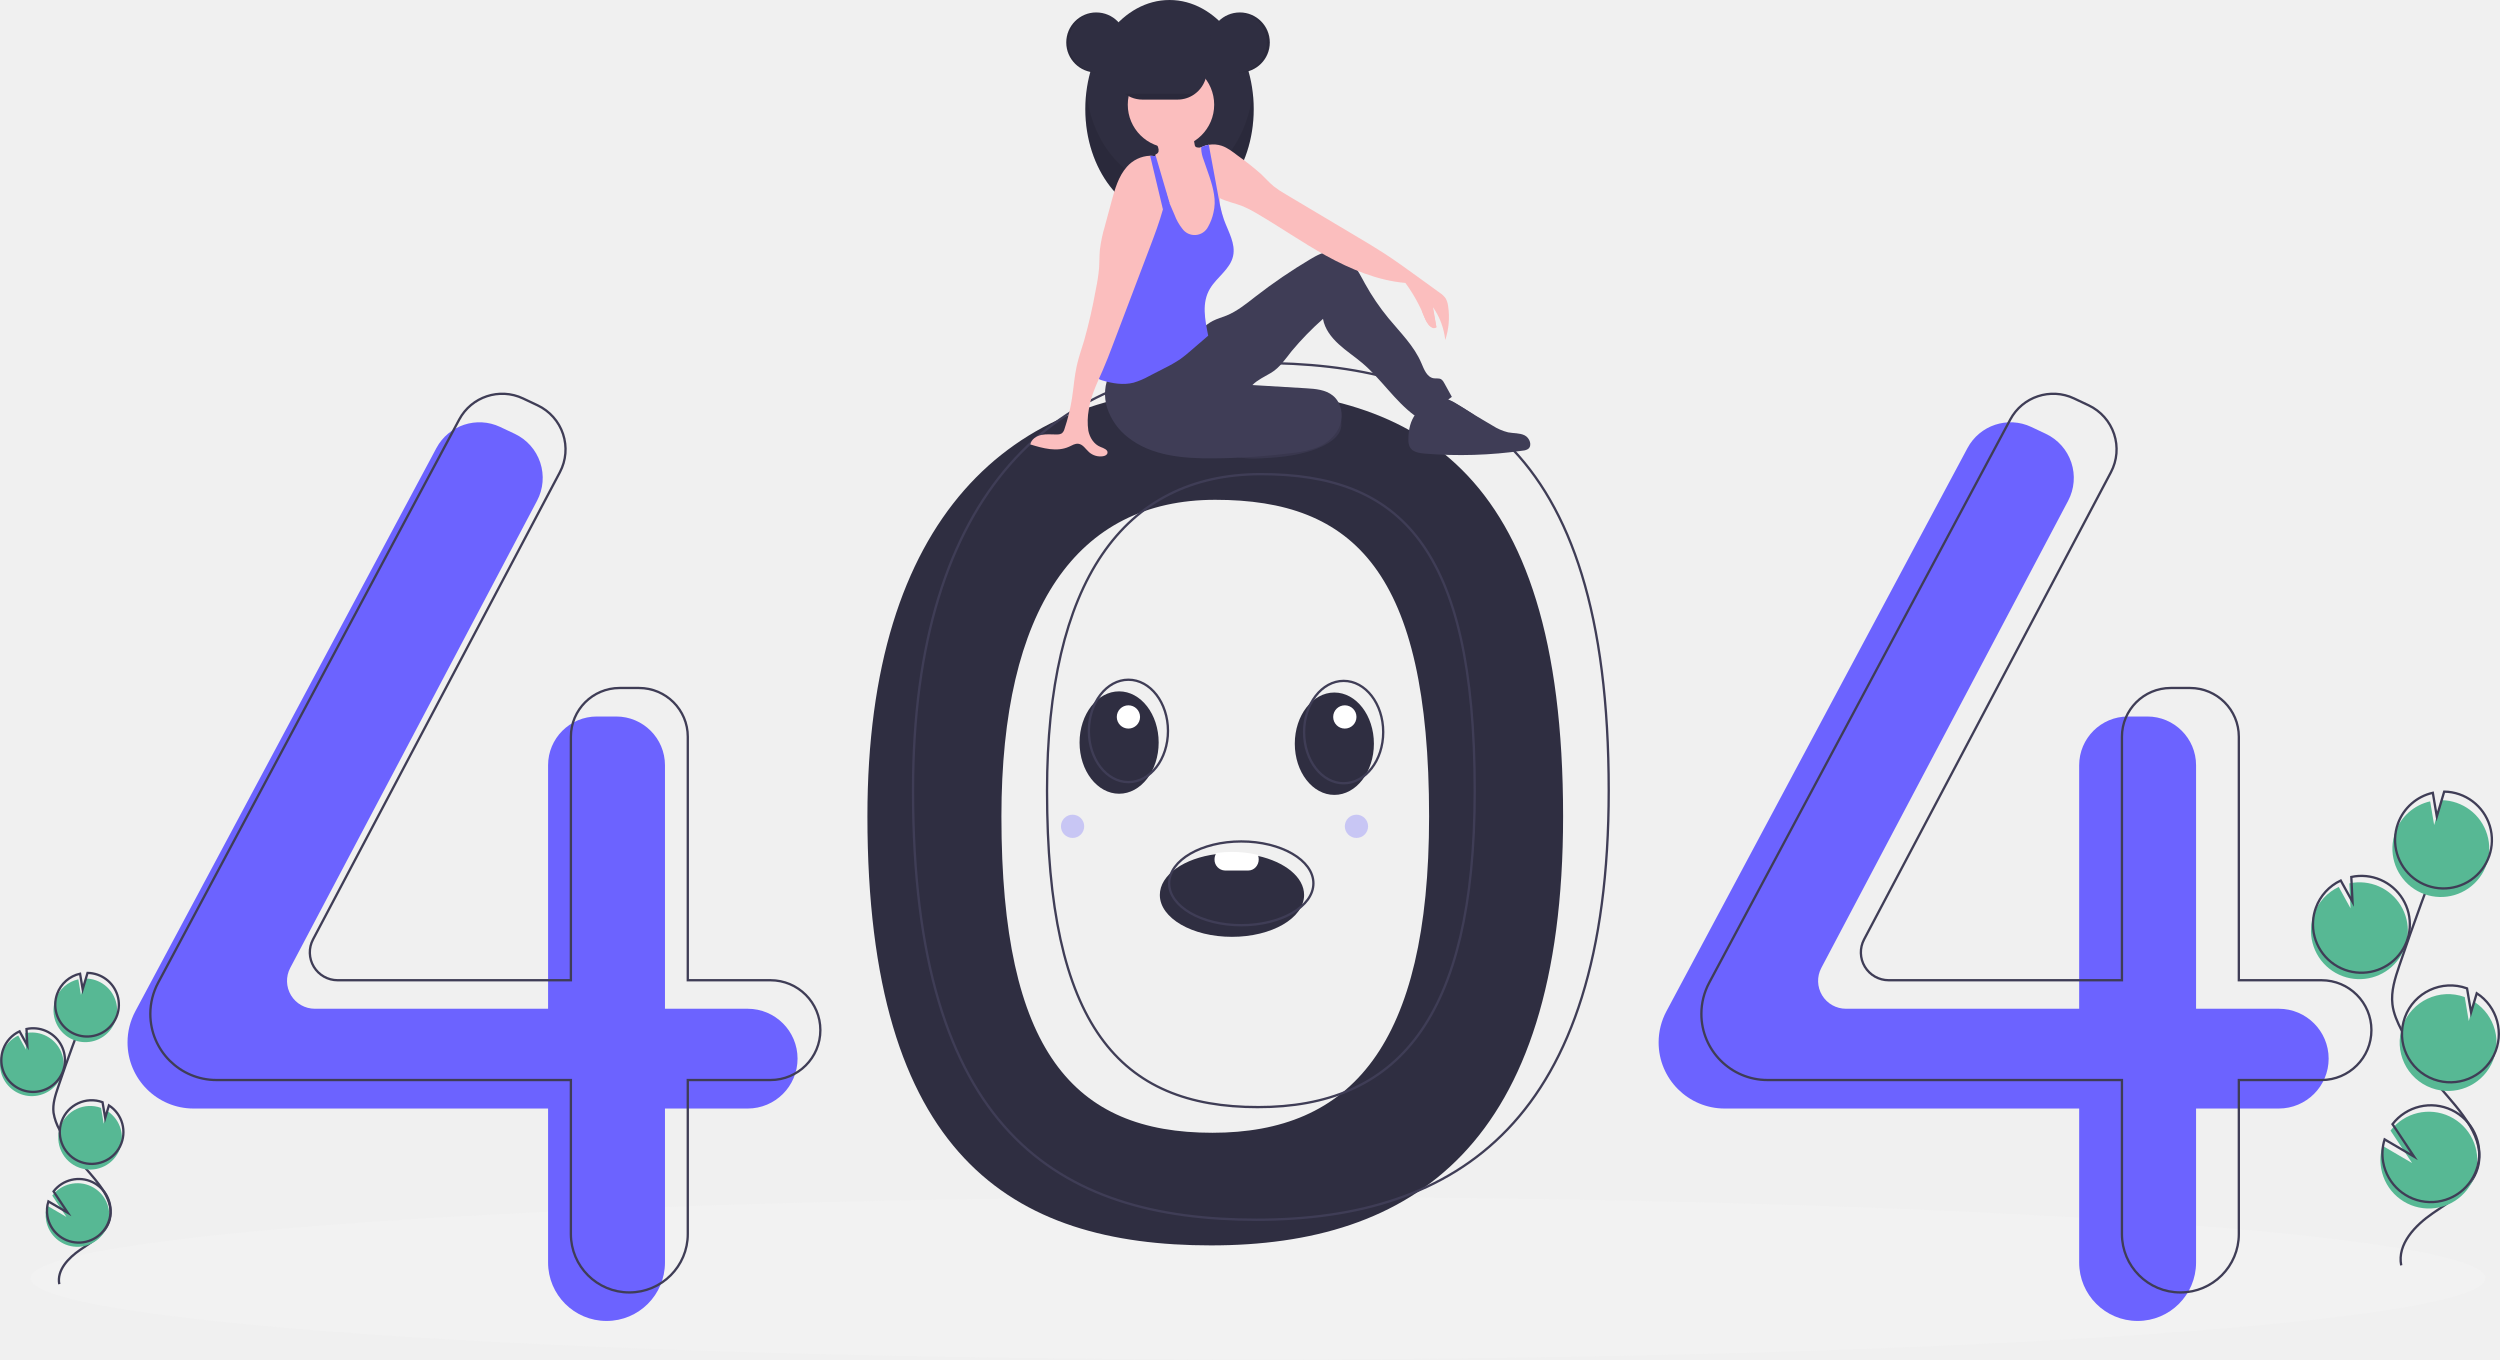
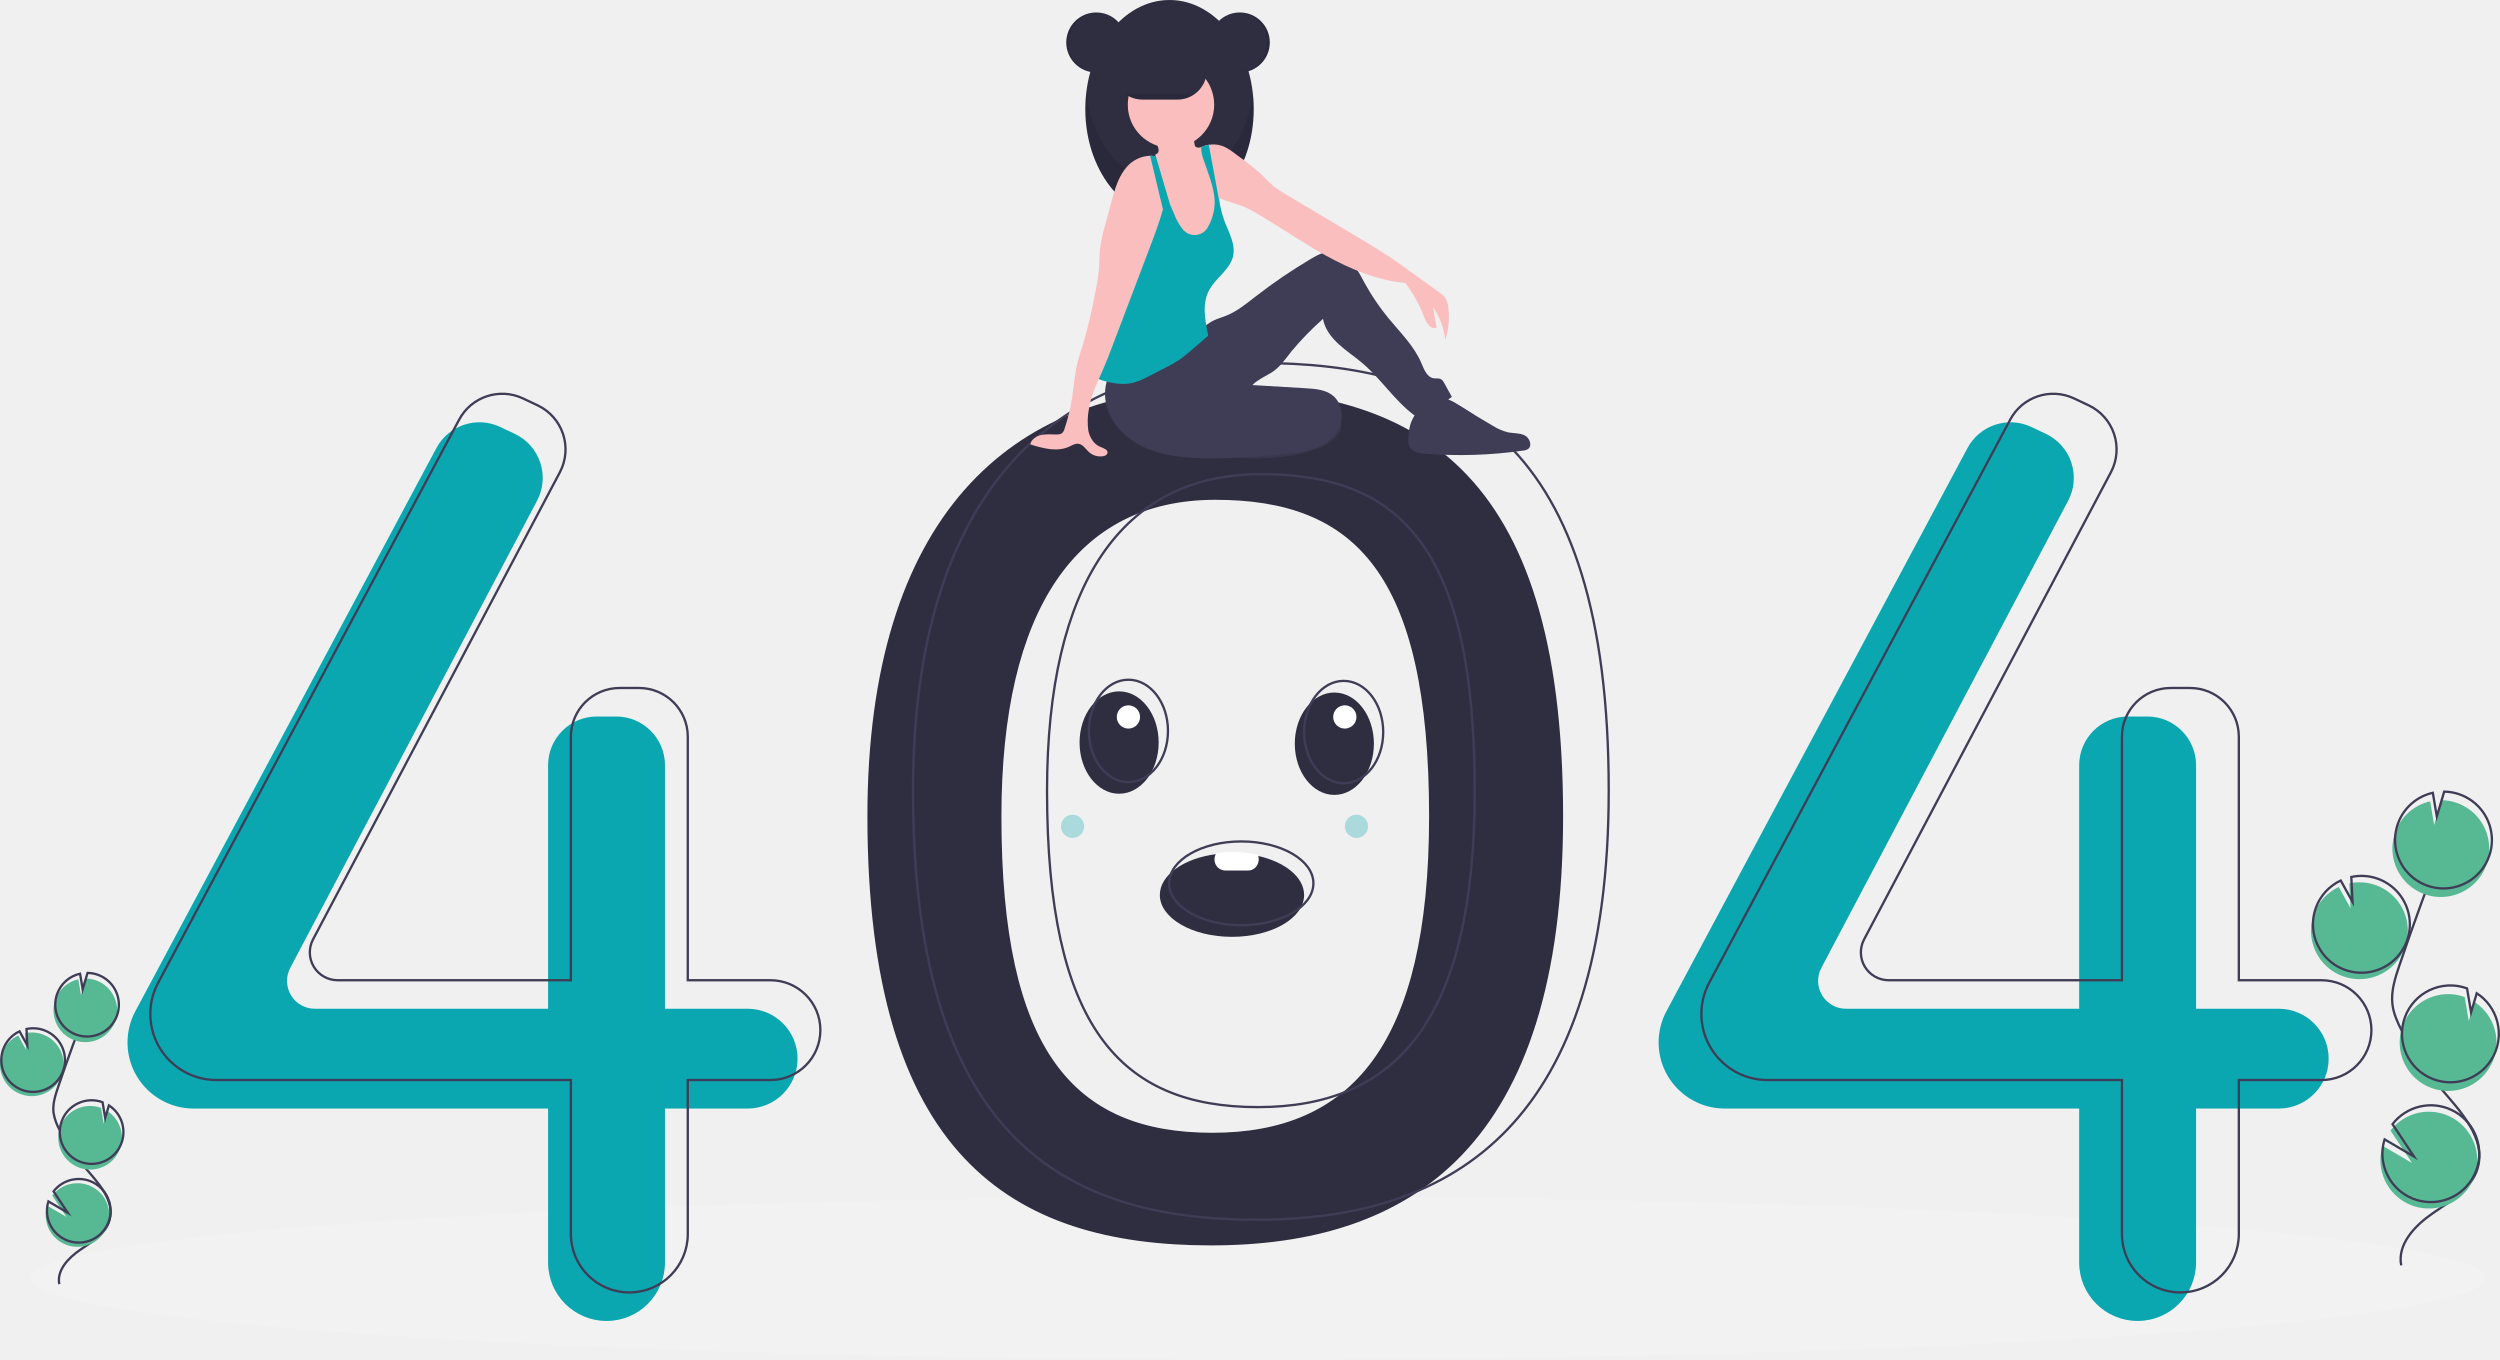
<svg xmlns="http://www.w3.org/2000/svg" id="fd59ce54-f850-4dfc-bc34-dd7d379d600e" data-name="Layer 1" width="1074.392" height="584.231" viewBox="0 0 1074.392 584.231">
  <ellipse cx="540.643" cy="549.309" rx="527.5" ry="34.922" fill="#f2f2f2" />
  <path d="M583.48,324.894c-85.944,0-147.651,55.139-147.651,183.798,0,145.813,61.707,184.411,147.651,184.411s151.327-42.274,151.327-184.411C734.807,356.753,669.424,324.894,583.48,324.894Zm.565,319.808c-59.527,0-90.626-34.923-90.626-135.916,0-89.112,32.372-136.105,91.899-136.105s91.899,30.868,91.899,136.105C677.217,607.234,643.572,644.703,584.045,644.703Z" transform="translate(-63.054 -157.8845)" fill="#2f2e41" />
-   <path d="M384.365,591.401H348.831V486.762A20.956,20.956,0,0,0,327.875,465.806h-8.326a20.956,20.956,0,0,0-20.956,20.956V591.401H198.363a11.963,11.963,0,0,1-10.578-17.552l106.082-200.78A20.956,20.956,0,0,0,284.287,344.33l-6.262-2.957a20.956,20.956,0,0,0-27.429,9.07L121.214,592.475a28.416,28.416,0,0,0-3.356,13.396v0a28.416,28.416,0,0,0,28.416,28.416H298.593v66.167a25.119,25.119,0,0,0,25.119,25.119h0a25.119,25.119,0,0,0,25.119-25.119V634.287h35.534a21.443,21.443,0,0,0,21.443-21.443v0A21.443,21.443,0,0,0,384.365,591.401Z" transform="translate(-63.054 -157.8845)" fill="#6c63ff" />
-   <path d="M1042.362,591.401h-35.534V486.762A20.956,20.956,0,0,0,985.872,465.806h-8.326a20.956,20.956,0,0,0-20.956,20.956V591.401H856.359a11.963,11.963,0,0,1-10.578-17.552L951.864,373.069A20.956,20.956,0,0,0,942.284,344.33l-6.262-2.957a20.956,20.956,0,0,0-27.429,9.07L779.211,592.475a28.416,28.416,0,0,0-3.356,13.396v0a28.416,28.416,0,0,0,28.416,28.416H956.589v66.167a25.119,25.119,0,0,0,25.119,25.119h0a25.119,25.119,0,0,0,25.119-25.119V634.287h35.534a21.443,21.443,0,0,0,21.443-21.443v0A21.443,21.443,0,0,0,1042.362,591.401Z" transform="translate(-63.054 -157.8845)" fill="#6c63ff" />
+   <path d="M384.365,591.401H348.831V486.762A20.956,20.956,0,0,0,327.875,465.806h-8.326a20.956,20.956,0,0,0-20.956,20.956V591.401H198.363a11.963,11.963,0,0,1-10.578-17.552l106.082-200.78A20.956,20.956,0,0,0,284.287,344.33l-6.262-2.957a20.956,20.956,0,0,0-27.429,9.07L121.214,592.475a28.416,28.416,0,0,0-3.356,13.396v0a28.416,28.416,0,0,0,28.416,28.416H298.593v66.167a25.119,25.119,0,0,0,25.119,25.119h0a25.119,25.119,0,0,0,25.119-25.119V634.287h35.534a21.443,21.443,0,0,0,21.443-21.443v0A21.443,21.443,0,0,0,384.365,591.401Z" transform="translate(-63.054 -157.8845)" fill="#0aa7b1" />
+   <path d="M1042.362,591.401h-35.534V486.762A20.956,20.956,0,0,0,985.872,465.806h-8.326a20.956,20.956,0,0,0-20.956,20.956V591.401H856.359a11.963,11.963,0,0,1-10.578-17.552L951.864,373.069A20.956,20.956,0,0,0,942.284,344.33l-6.262-2.957a20.956,20.956,0,0,0-27.429,9.07L779.211,592.475a28.416,28.416,0,0,0-3.356,13.396v0a28.416,28.416,0,0,0,28.416,28.416H956.589v66.167a25.119,25.119,0,0,0,25.119,25.119h0a25.119,25.119,0,0,0,25.119-25.119V634.287h35.534a21.443,21.443,0,0,0,21.443-21.443v0A21.443,21.443,0,0,0,1042.362,591.401Z" transform="translate(-63.054 -157.8845)" fill="#0aa7b1" />
  <path d="M394.168,579.148H358.634V474.509a20.956,20.956,0,0,0-20.956-20.956h-8.326a20.956,20.956,0,0,0-20.956,20.956V579.148H208.165a11.963,11.963,0,0,1-10.578-17.552L303.67,360.816a20.956,20.956,0,0,0-9.58-28.739l-6.262-2.957a20.956,20.956,0,0,0-27.429,9.07L131.017,580.222a28.416,28.416,0,0,0-3.356,13.396v0a28.416,28.416,0,0,0,28.416,28.416H308.395v66.167a25.119,25.119,0,0,0,25.119,25.119h0a25.119,25.119,0,0,0,25.119-25.119V622.034h35.534a21.443,21.443,0,0,0,21.443-21.443v0A21.443,21.443,0,0,0,394.168,579.148Z" transform="translate(-63.054 -157.8845)" fill="none" stroke="#3f3d56" stroke-miterlimit="10" />
  <path d="M1060.742,579.148h-35.534V474.509a20.956,20.956,0,0,0-20.956-20.956H995.925a20.956,20.956,0,0,0-20.956,20.956V579.148H874.739a11.963,11.963,0,0,1-10.578-17.552L970.244,360.816a20.956,20.956,0,0,0-9.58-28.739l-6.262-2.957a20.956,20.956,0,0,0-27.429,9.07L797.59,580.222a28.416,28.416,0,0,0-3.356,13.396v0a28.416,28.416,0,0,0,28.416,28.416H974.969v66.167a25.119,25.119,0,0,0,25.119,25.119h0a25.119,25.119,0,0,0,25.119-25.119V622.034h35.534a21.443,21.443,0,0,0,21.443-21.443v0A21.443,21.443,0,0,0,1060.742,579.148Z" transform="translate(-63.054 -157.8845)" fill="none" stroke="#3f3d56" stroke-miterlimit="10" />
  <path d="M603.085,313.866c-85.944,0-147.651,55.139-147.651,183.798,0,145.813,61.707,184.411,147.651,184.411s151.327-42.274,151.327-184.411C754.412,345.725,689.029,313.866,603.085,313.866Zm.565,319.808c-59.527,0-90.626-34.923-90.626-135.916,0-89.112,32.372-136.105,91.899-136.105s91.899,30.868,91.899,136.105C696.822,596.206,663.177,633.675,603.65,633.675Z" transform="translate(-63.054 -157.8845)" fill="none" stroke="#3f3d56" stroke-miterlimit="10" />
  <circle cx="471.141" cy="18.25" r="12.901" fill="#2f2e41" />
  <ellipse cx="502.607" cy="46.885" rx="36.186" ry="46.885" fill="#2f2e41" />
  <path d="M565.661,237.494c-18.128,0-33.141-17.271-35.776-39.805a60.976,60.976,0,0,0-.41,7.08c0,25.894,16.201,46.885,36.186,46.885s36.186-20.991,36.186-46.885a60.976,60.976,0,0,0-.41-7.08C598.803,220.224,583.789,237.494,565.661,237.494Z" transform="translate(-63.054 -157.8845)" opacity="0.1" />
  <path d="M639.296,342.073c-.777,3.193-4.128,5.751-7.839,7.538-7.802,3.757-17.425,4.878-26.76,5.254a45.176,45.176,0,0,1-7.144-.132,20.537,20.537,0,0,1-12.251-5.631,1.681,1.681,0,0,1,.044-2.844c4.969-5.459,13.262-8.806,21.616-11.216,6.334-1.827,17.381-6.561,24.29-5.922C637.944,329.739,640.277,338.041,639.296,342.073Z" transform="translate(-63.054 -157.8845)" fill="#3f3d56" />
  <path d="M639.296,342.073c-.777,3.193-4.128,5.751-7.839,7.538-7.802,3.757-17.425,4.878-26.76,5.254a45.176,45.176,0,0,1-7.144-.132,20.537,20.537,0,0,1-12.251-5.631,1.681,1.681,0,0,1,.044-2.844c4.969-5.459,13.262-8.806,21.616-11.216,6.334-1.827,17.381-6.561,24.29-5.922C637.944,329.739,640.277,338.041,639.296,342.073Z" transform="translate(-63.054 -157.8845)" opacity="0.1" />
  <path d="M540.098,318.206a19.77,19.77,0,0,0-1.199,15.075,26.339,26.339,0,0,0,8.829,12.497c10.095,8.092,23.988,9.205,36.925,9.093a284.649,284.649,0,0,0,33.905-2.324,40.538,40.538,0,0,0,11.001-2.554c4.222-1.827,7.933-5.178,9.436-9.526s.436-9.672-3.134-12.574c-3.137-2.55-7.463-2.9-11.498-3.143l-23.088-1.387c2.281-2.308,5.318-3.614,8.096-5.292,3.685-2.226,6.134-5.965,8.813-9.335a129.001,129.001,0,0,1,13.439-13.817c.751,4.31,3.478,7.85,6.687,10.824s6.908,5.368,10.244,8.2c8.079,6.858,13.896,16.167,22.392,22.5a43.829,43.829,0,0,0,16.049-8.012l-3.302-5.981a3.94,3.94,0,0,0-1.245-1.553c-.935-.575-2.14-.279-3.225-.441-2.901-.435-4.168-3.784-5.306-6.487-3.125-7.422-9.108-13.18-14.218-19.404a98.009,98.009,0,0,1-9.996-14.723c-1.717-3.102-3.288-6.331-5.617-9.003s-5.594-4.773-9.139-4.781c-3.132-.007-6.021,1.584-8.714,3.183a230.477,230.477,0,0,0-23.63,16.099c-3.944,3.062-7.863,6.296-12.489,8.174-1.947.79-4,1.331-5.869,2.292-3.273,1.684-5.757,4.534-8.431,7.064C566.277,311.892,553.219,317.738,540.098,318.206Z" transform="translate(-63.054 -157.8845)" fill="#3f3d56" />
  <path d="M588.374,253.983a23.774,23.774,0,0,1-1.734,8.033,10.045,10.045,0,0,1-5.768,5.573,12.375,12.375,0,0,1-5.623.182,10.882,10.882,0,0,1-4.582-1.561c-2.165-1.488-3.244-4.144-3.637-6.743-.393-2.596-.217-5.249-.469-7.863a42.944,42.944,0,0,0-1.202-6.255c-.17-.683-.343-1.362-.513-2.042-.167-.68-.33-1.359-.481-2.039-.138-.639-.267-1.281-.378-1.926-.091-.544-.173-1.092-.233-1.643a18.423,18.423,0,0,0-.809-4.811,14.607,14.607,0,0,0-1.687-2.854c-.286-.409-.563-.818-.818-1.243a5.89,5.89,0,0,1-.972-3.748,3.286,3.286,0,0,1,.148-.601c.025-.076.053-.151.085-.223A1.802,1.802,0,0,0,560.932,223.07a3.433,3.433,0,0,0-.148-1.778,11.318,11.318,0,0,0-.96-2.288c-.264-.478-1.161-1.34-1.167-1.888-.013-1.101,2.14-1.989,3.011-2.423a16.796,16.796,0,0,1,8.597-1.743c1.904.129,3.968.714,5.019,2.31.944,1.438.818,3.301,1.221,4.972a1.471,1.471,0,0,0,.299.664,1.341,1.341,0,0,0,.739.34,4.549,4.549,0,0,0,1.416.057h.003a2.931,2.931,0,0,0,.371-.054,4.957,4.957,0,0,0,2.033-.878q.585-.156,1.18-.255a.251.251,0,0,0,.047-.009c1.576,4.975,1.781,10.308,3.071,15.374.639,2.52,1.554,5.009,1.683,7.602.009.113.013.23.016.346.019.834-.047,1.674-.013,2.505a6.981,6.981,0,0,0,.126,1.114,15.611,15.611,0,0,0,.525,1.743l.009.028c.06.183.116.368.164.554.035.135.066.267.091.403l.003.009A14.938,14.938,0,0,1,588.374,253.983Z" transform="translate(-63.054 -157.8845)" fill="#fbbebe" />
  <circle cx="503.237" cy="44.997" r="18.565" fill="#fbbebe" />
  <path d="M684.157,304.033a30.445,30.445,0,0,0-5.236-14.103q.722,4.295,1.447,8.587a3.214,3.214,0,0,1-3.367-1.035,10.337,10.337,0,0,1-1.765-3.276,67.466,67.466,0,0,0-8.21-14.736c-11.819-.985-23.502-5.884-33.896-11.595-10.396-5.708-20.126-12.552-30.384-18.502a43.573,43.573,0,0,0-5.544-2.832c-3.21-1.287-6.812-1.954-9.855-3.468-.204-.101-.409-.208-.61-.318a12.578,12.578,0,0,1-1.945-1.306,10.344,10.344,0,0,1-.931-.856,20.351,20.351,0,0,1-3.559-5.953c-1.633-3.612-2.215-7.97-3.845-11.583a11.203,11.203,0,0,1,2.502-1.765h.003c.132-.069.264-.135.4-.198a11.94,11.94,0,0,1,2.004-.733q.585-.156,1.18-.255a.251.251,0,0,0,.047-.009,11.566,11.566,0,0,1,5.491.434c2.587.875,4.767,2.621,6.941,4.273a114.02,114.02,0,0,1,10.148,8.049c1.794,1.718,3.43,3.606,5.359,5.167a42.144,42.144,0,0,0,5.057,3.351q15.656,9.327,31.315,18.65c3.534,2.105,7.07,4.21,10.526,6.438,5.249,3.386,10.308,7.055,15.365,10.721q4.47,3.238,8.936,6.479a9.728,9.728,0,0,1,2.533,2.341,8.472,8.472,0,0,1,1.123,3.433A31.387,31.387,0,0,1,684.157,304.033Z" transform="translate(-63.054 -157.8845)" fill="#fbbebe" />
-   <path d="M592.977,267.944c-1.252,5.617-6.929,9.012-9.896,13.946-3.688,6.123-2.184,13.241-.799,20.255q-3.795,3.271-7.593,6.542c-1.397,1.199-2.794,2.404-4.298,3.464a57.351,57.351,0,0,1-6.86,3.94q-3.361,1.728-6.721,3.458a32.128,32.128,0,0,1-6.58,2.788c-4.415,1.133-9.103.34-13.471-.972a6.088,6.088,0,0,1-1.473-.601,2.394,2.394,0,0,1-.699-.632,3.911,3.911,0,0,1-.444-2.539c.444-7.351,2.24-14.547,4.031-21.69a85.26,85.26,0,0,1,3.848-12.577,85.077,85.077,0,0,1,5.415-10.151,68.368,68.368,0,0,1,7.929-11.514,18.479,18.479,0,0,0,3.675-4.739c1.117-2.549.686-5.472.913-8.247a17.148,17.148,0,0,1,1.633-6.007v-.003a17.093,17.093,0,0,1,1.743-2.882q.458,1.067.916,2.13.302.699.598,1.394.387.897.768,1.787,1.1,2.558,2.196,5.113a21.59,21.59,0,0,0,3.335,5.944,6.499,6.499,0,0,0,11.123-.853,21.261,21.261,0,0,0,2.272-6.013,19.215,19.215,0,0,0,.252-7.835c-.758-5.009-2.889-10.126-4.437-14.78a14.945,14.945,0,0,1-1.079-4.871,3.351,3.351,0,0,1,.057-.56c.009-.047.019-.098.028-.145a11.94,11.94,0,0,1,2.004-.733q.585-.156,1.18-.255,2.044,11.064,4.094,22.127c.032.173.066.346.098.522.195,1.057.393,2.115.614,3.169.198.957.412,1.91.651,2.857l.009.028c.082.321.167.639.255.957l.003.009c.242.868.513,1.731.818,2.58C590.938,257.475,594.164,262.629,592.977,267.944Z" transform="translate(-63.054 -157.8845)" fill="#6c63ff" />
+   <path d="M592.977,267.944c-1.252,5.617-6.929,9.012-9.896,13.946-3.688,6.123-2.184,13.241-.799,20.255q-3.795,3.271-7.593,6.542c-1.397,1.199-2.794,2.404-4.298,3.464a57.351,57.351,0,0,1-6.86,3.94q-3.361,1.728-6.721,3.458a32.128,32.128,0,0,1-6.58,2.788c-4.415,1.133-9.103.34-13.471-.972a6.088,6.088,0,0,1-1.473-.601,2.394,2.394,0,0,1-.699-.632,3.911,3.911,0,0,1-.444-2.539c.444-7.351,2.24-14.547,4.031-21.69a85.26,85.26,0,0,1,3.848-12.577,85.077,85.077,0,0,1,5.415-10.151,68.368,68.368,0,0,1,7.929-11.514,18.479,18.479,0,0,0,3.675-4.739c1.117-2.549.686-5.472.913-8.247a17.148,17.148,0,0,1,1.633-6.007v-.003a17.093,17.093,0,0,1,1.743-2.882q.458,1.067.916,2.13.302.699.598,1.394.387.897.768,1.787,1.1,2.558,2.196,5.113a21.59,21.59,0,0,0,3.335,5.944,6.499,6.499,0,0,0,11.123-.853,21.261,21.261,0,0,0,2.272-6.013,19.215,19.215,0,0,0,.252-7.835c-.758-5.009-2.889-10.126-4.437-14.78a14.945,14.945,0,0,1-1.079-4.871,3.351,3.351,0,0,1,.057-.56c.009-.047.019-.098.028-.145a11.94,11.94,0,0,1,2.004-.733q.585-.156,1.18-.255,2.044,11.064,4.094,22.127c.032.173.066.346.098.522.195,1.057.393,2.115.614,3.169.198.957.412,1.91.651,2.857l.009.028c.082.321.167.639.255.957l.003.009c.242.868.513,1.731.818,2.58C590.938,257.475,594.164,262.629,592.977,267.944Z" transform="translate(-63.054 -157.8845)" fill="#0aa7b1" />
  <path d="M668.321,346.877a6.583,6.583,0,0,0,.61,3.143c1.162,2.124,3.95,2.606,6.362,2.805a188.377,188.377,0,0,0,42.266-1.288,4.886,4.886,0,0,0,2.151-.668c1.99-1.395.763-4.795-1.41-5.884s-4.751-.826-7.135-1.297a22.479,22.479,0,0,1-6.678-2.896q-7.252-4.167-14.293-8.688c-2.795-1.795-6.093-3.71-9.24-2.646C672.43,332.343,668.265,337.681,668.321,346.877Z" transform="translate(-63.054 -157.8845)" fill="#3f3d56" />
  <path d="M564.437,240.874v.003c-.022.132-.044.261-.072.39-.035.214-.076.431-.116.645-.39,1.998-.868,3.987-1.419,5.963-1.51,5.459-3.534,10.831-5.541,16.123q-8.081,21.287-16.164,42.577c-1.359,3.575-2.716,7.152-4.261,10.654-.516,1.167-1.048,2.344-1.576,3.534-1.894,4.257-3.713,8.653-4.317,13.184a27.45,27.45,0,0,0-.192,9.04c.604,2.97,2.407,5.872,5.23,6.97,1.378.538,3.351,1.259,2.974,2.69-.204.787-1.098,1.171-1.901,1.303a7.312,7.312,0,0,1-5.966-1.718c-1.507-1.337-2.665-3.417-4.67-3.641-1.388-.151-2.665.68-3.936,1.262-5.186,2.369-11.227.711-16.674-.972.428-2.206,2.643-3.66,4.843-4.1,2.199-.444,4.474-.129,6.718-.189a3.51,3.51,0,0,0,2.042-.525,3.705,3.705,0,0,0,1.101-1.882,78.964,78.964,0,0,0,3.213-13.147c.724-4.666,1.026-9.405,2.058-14.015.802-3.597,2.042-7.08,3.106-10.61a224.682,224.682,0,0,0,5.06-22.077,78.02,78.02,0,0,0,1.425-9.368c.179-2.612.094-5.236.346-7.838a60.888,60.888,0,0,1,2.111-9.997q1.444-5.348,2.885-10.689c1.425-5.271,2.955-10.746,6.567-14.843a13.962,13.962,0,0,1,10.028-4.789,9.882,9.882,0,0,1,2.13.23c.116.028.233.057.349.088a8.634,8.634,0,0,1,2.174.9c1.114-.708,1.68-.459,2.42.632a6.973,6.973,0,0,1,.881,3.795A52.424,52.424,0,0,1,564.437,240.874Z" transform="translate(-63.054 -157.8845)" fill="#fbbebe" />
-   <path d="M565.661,245.046l-.047.047-.255.255-2.53,2.527-1.24-5.208-4.251-17.854a9.882,9.882,0,0,1,2.13.23,3.286,3.286,0,0,1,.148-.601l.201.689,1.441,4.902,2.728,9.308.45,1.532v.003Z" transform="translate(-63.054 -157.8845)" fill="#6c63ff" />
+   <path d="M565.661,245.046l-.047.047-.255.255-2.53,2.527-1.24-5.208-4.251-17.854a9.882,9.882,0,0,1,2.13.23,3.286,3.286,0,0,1,.148-.601l.201.689,1.441,4.902,2.728,9.308.45,1.532v.003Z" transform="translate(-63.054 -157.8845)" fill="#0aa7b1" />
  <path d="M581.715,188.087a12.582,12.582,0,0,1-3.7,8.896,12.314,12.314,0,0,1-1.36,1.176,12.528,12.528,0,0,1-7.536,2.524H554.023a12.59,12.59,0,0,1,0-25.18h15.096A12.629,12.629,0,0,1,581.715,188.087Z" transform="translate(-63.054 -157.8845)" fill="#2f2e41" />
  <circle cx="532.815" cy="18.25" r="12.901" fill="#2f2e41" />
  <path d="M595.554,163.234c-.158,0-.315.006-.472.012a12.898,12.898,0,0,1,0,25.778c.157.006.314.012.472.012a12.901,12.901,0,1,0,0-25.802Z" transform="translate(-63.054 -157.8845)" opacity="0.1" />
  <path d="M534.195,163.234c.158,0,.315.006.472.012a12.898,12.898,0,0,0,0,25.778c-.157.006-.314.012-.472.012a12.901,12.901,0,0,1,0-25.802Z" transform="translate(-63.054 -157.8845)" opacity="0.1" />
  <path d="M576.655,198.159a12.528,12.528,0,0,1-7.536,2.524H554.023a12.528,12.528,0,0,1-7.536-2.524Z" transform="translate(-63.054 -157.8845)" opacity="0.1" />
  <path d="M674.14,291.64s3.252,9.372,6.229,6.876L677.996,286.267Z" transform="translate(-63.054 -157.8845)" fill="#fbbebe" />
  <path d="M1069.918,577.434a20.813,20.813,0,1,0,2.772-39.915l.521,10.712-5.068-9.18a20.734,20.734,0,0,0-10.684,11.723,20.408,20.408,0,0,0-1.197,5.63A20.809,20.809,0,0,0,1069.918,577.434Z" transform="translate(-63.054 -157.8845)" fill="#57b894" />
  <path d="M1094.995,701.678c-1.789-9.11,5.963-17.187,13.621-22.437s16.605-10.408,19.218-19.317c3.755-12.804-7.43-24.53-16.136-34.642a125.3,125.3,0,0,1-16.524-24.557c-1.811-3.533-3.476-7.225-3.952-11.166-.686-5.675,1.137-11.323,2.974-16.737q9.179-27.052,19.628-53.65" transform="translate(-63.054 -157.8845)" fill="none" stroke="#3f3d56" stroke-miterlimit="10" />
  <path d="M1070.775,574.676a20.813,20.813,0,1,0,2.772-39.915l.521,10.712-5.068-9.18a20.734,20.734,0,0,0-10.684,11.723,20.408,20.408,0,0,0-1.197,5.63A20.809,20.809,0,0,0,1070.775,574.676Z" transform="translate(-63.054 -157.8845)" fill="none" stroke="#3f3d56" stroke-miterlimit="10" />
  <path d="M1092.451,515.473a20.788,20.788,0,0,1,14.98-13.198l1.714,10.184,3.177-10.696a20.81,20.81,0,1,1-19.871,13.71Z" transform="translate(-63.054 -157.8845)" fill="#57b894" />
  <path d="M1093.594,511.795a20.788,20.788,0,0,1,14.98-13.198l1.714,10.184,3.177-10.696a20.81,20.81,0,1,1-19.871,13.71Z" transform="translate(-63.054 -157.8845)" fill="none" stroke="#3f3d56" stroke-miterlimit="10" />
  <path d="M1108.045,625.489a20.81,20.81,0,0,0,18.419-37.023l-2.441,8.219-1.731-10.304a.362.362,0,0,0-.053-.02,20.811,20.811,0,1,0-14.194,39.127Z" transform="translate(-63.054 -157.8845)" fill="#57b894" />
  <path d="M1109.035,621.764a20.81,20.81,0,0,0,18.419-37.023l-2.441,8.219-1.731-10.304a.362.362,0,0,0-.053-.02,20.811,20.811,0,1,0-14.194,39.127Z" transform="translate(-63.054 -157.8845)" fill="none" stroke="#3f3d56" stroke-miterlimit="10" />
  <path d="M1086.378,660.051a20.801,20.801,0,1,0,4.011-16.297l9.273,13.957-12.67-7.408A20.616,20.616,0,0,0,1086.378,660.051Z" transform="translate(-63.054 -157.8845)" fill="#57b894" />
  <path d="M1087.235,657.294a20.801,20.801,0,1,0,4.011-16.297l9.273,13.957-12.67-7.408A20.616,20.616,0,0,0,1087.235,657.294Z" transform="translate(-63.054 -157.8845)" fill="none" stroke="#3f3d56" stroke-miterlimit="10" />
  <path d="M72.061,628.133a13.674,13.674,0,1,0,1.821-26.225l.342,7.038-3.33-6.032a13.623,13.623,0,0,0-7.019,7.702,13.409,13.409,0,0,0-.787,3.699A13.672,13.672,0,0,0,72.061,628.133Z" transform="translate(-63.054 -157.8845)" fill="#57b894" />
  <path d="M88.538,709.763c-1.175-5.986,3.918-11.292,8.949-14.741s10.91-6.838,12.626-12.692c2.467-8.412-4.882-16.117-10.601-22.76A82.324,82.324,0,0,1,88.656,643.436a22.21,22.21,0,0,1-2.597-7.336c-.451-3.729.747-7.439,1.954-10.996q6.031-17.773,12.896-35.249" transform="translate(-63.054 -157.8845)" fill="none" stroke="#3f3d56" stroke-miterlimit="10" />
  <path d="M72.625,626.321a13.674,13.674,0,1,0,1.821-26.225l.342,7.038L71.458,601.103a13.623,13.623,0,0,0-7.019,7.702,13.409,13.409,0,0,0-.787,3.699A13.672,13.672,0,0,0,72.625,626.321Z" transform="translate(-63.054 -157.8845)" fill="none" stroke="#3f3d56" stroke-miterlimit="10" />
  <path d="M86.866,587.423a13.658,13.658,0,0,1,9.842-8.671l1.126,6.691,2.087-7.027a13.673,13.673,0,1,1-13.055,9.007Z" transform="translate(-63.054 -157.8845)" fill="#57b894" />
  <path d="M87.617,585.007a13.658,13.658,0,0,1,9.842-8.671l1.126,6.691L100.673,576a13.673,13.673,0,1,1-13.055,9.007Z" transform="translate(-63.054 -157.8845)" fill="none" stroke="#3f3d56" stroke-miterlimit="10" />
  <path d="M97.112,659.706a13.673,13.673,0,0,0,12.102-24.325l-1.604,5.4-1.137-6.77a.238.238,0,0,0-.035-.013,13.673,13.673,0,1,0-9.326,25.707Z" transform="translate(-63.054 -157.8845)" fill="#57b894" />
  <path d="M97.762,657.259a13.673,13.673,0,0,0,12.102-24.325l-1.604,5.4-1.137-6.77a.238.238,0,0,0-.035-.013,13.673,13.673,0,1,0-9.326,25.707Z" transform="translate(-63.054 -157.8845)" fill="none" stroke="#3f3d56" stroke-miterlimit="10" />
  <path d="M82.876,682.414a13.667,13.667,0,1,0,2.635-10.708l6.092,9.17-8.324-4.867A13.545,13.545,0,0,0,82.876,682.414Z" transform="translate(-63.054 -157.8845)" fill="#57b894" />
  <path d="M83.439,680.602a13.667,13.667,0,1,0,2.635-10.708l6.092,9.17-8.324-4.867A13.545,13.545,0,0,0,83.439,680.602Z" transform="translate(-63.054 -157.8845)" fill="none" stroke="#3f3d56" stroke-miterlimit="10" />
  <ellipse cx="480.946" cy="319.115" rx="17" ry="22" fill="#2f2e41" />
  <ellipse cx="573.446" cy="319.615" rx="17" ry="22" fill="#2f2e41" />
  <path d="M623.5,542.5c0,9.94-13.88,18-31,18s-31-8.06-31-18c0-8.61,10.41-15.81,24.32-17.57a50.104,50.104,0,0,1,6.68-.43,50.699,50.699,0,0,1,11.13,1.2C615.25,528.29,623.5,534.84,623.5,542.5Z" transform="translate(-63.054 -157.8845)" fill="#2f2e41" />
  <ellipse cx="484.946" cy="314.115" rx="17" ry="22" fill="none" stroke="#3f3d56" stroke-miterlimit="10" />
  <ellipse cx="577.446" cy="314.615" rx="17" ry="22" fill="none" stroke="#3f3d56" stroke-miterlimit="10" />
  <ellipse cx="533.446" cy="379.615" rx="31" ry="18" fill="none" stroke="#3f3d56" stroke-miterlimit="10" />
  <path d="M604,527.2a4.937,4.937,0,0,1-1.32,3.392A4.339,4.339,0,0,1,599.5,532h-10a4.664,4.664,0,0,1-4.5-4.8,4.905,4.905,0,0,1,.82-2.741A47.02,47.02,0,0,1,592.5,524a47.665,47.665,0,0,1,11.13,1.28A5.067,5.067,0,0,1,604,527.2Z" transform="translate(-63.054 -157.8845)" fill="#fff" />
  <circle cx="484.946" cy="308.115" r="5" fill="#fff" />
  <circle cx="577.946" cy="308.115" r="5" fill="#fff" />
-   <circle cx="582.946" cy="355.115" r="5" fill="#6c63ff" opacity="0.3" />
-   <circle cx="460.946" cy="355.115" r="5" fill="#6c63ff" opacity="0.3" />
+   <circle cx="582.946" cy="355.115" r="5" fill="#0aa7b1" opacity="0.3" />
+   <circle cx="460.946" cy="355.115" r="5" fill="#0aa7b1" opacity="0.3" />
</svg>
